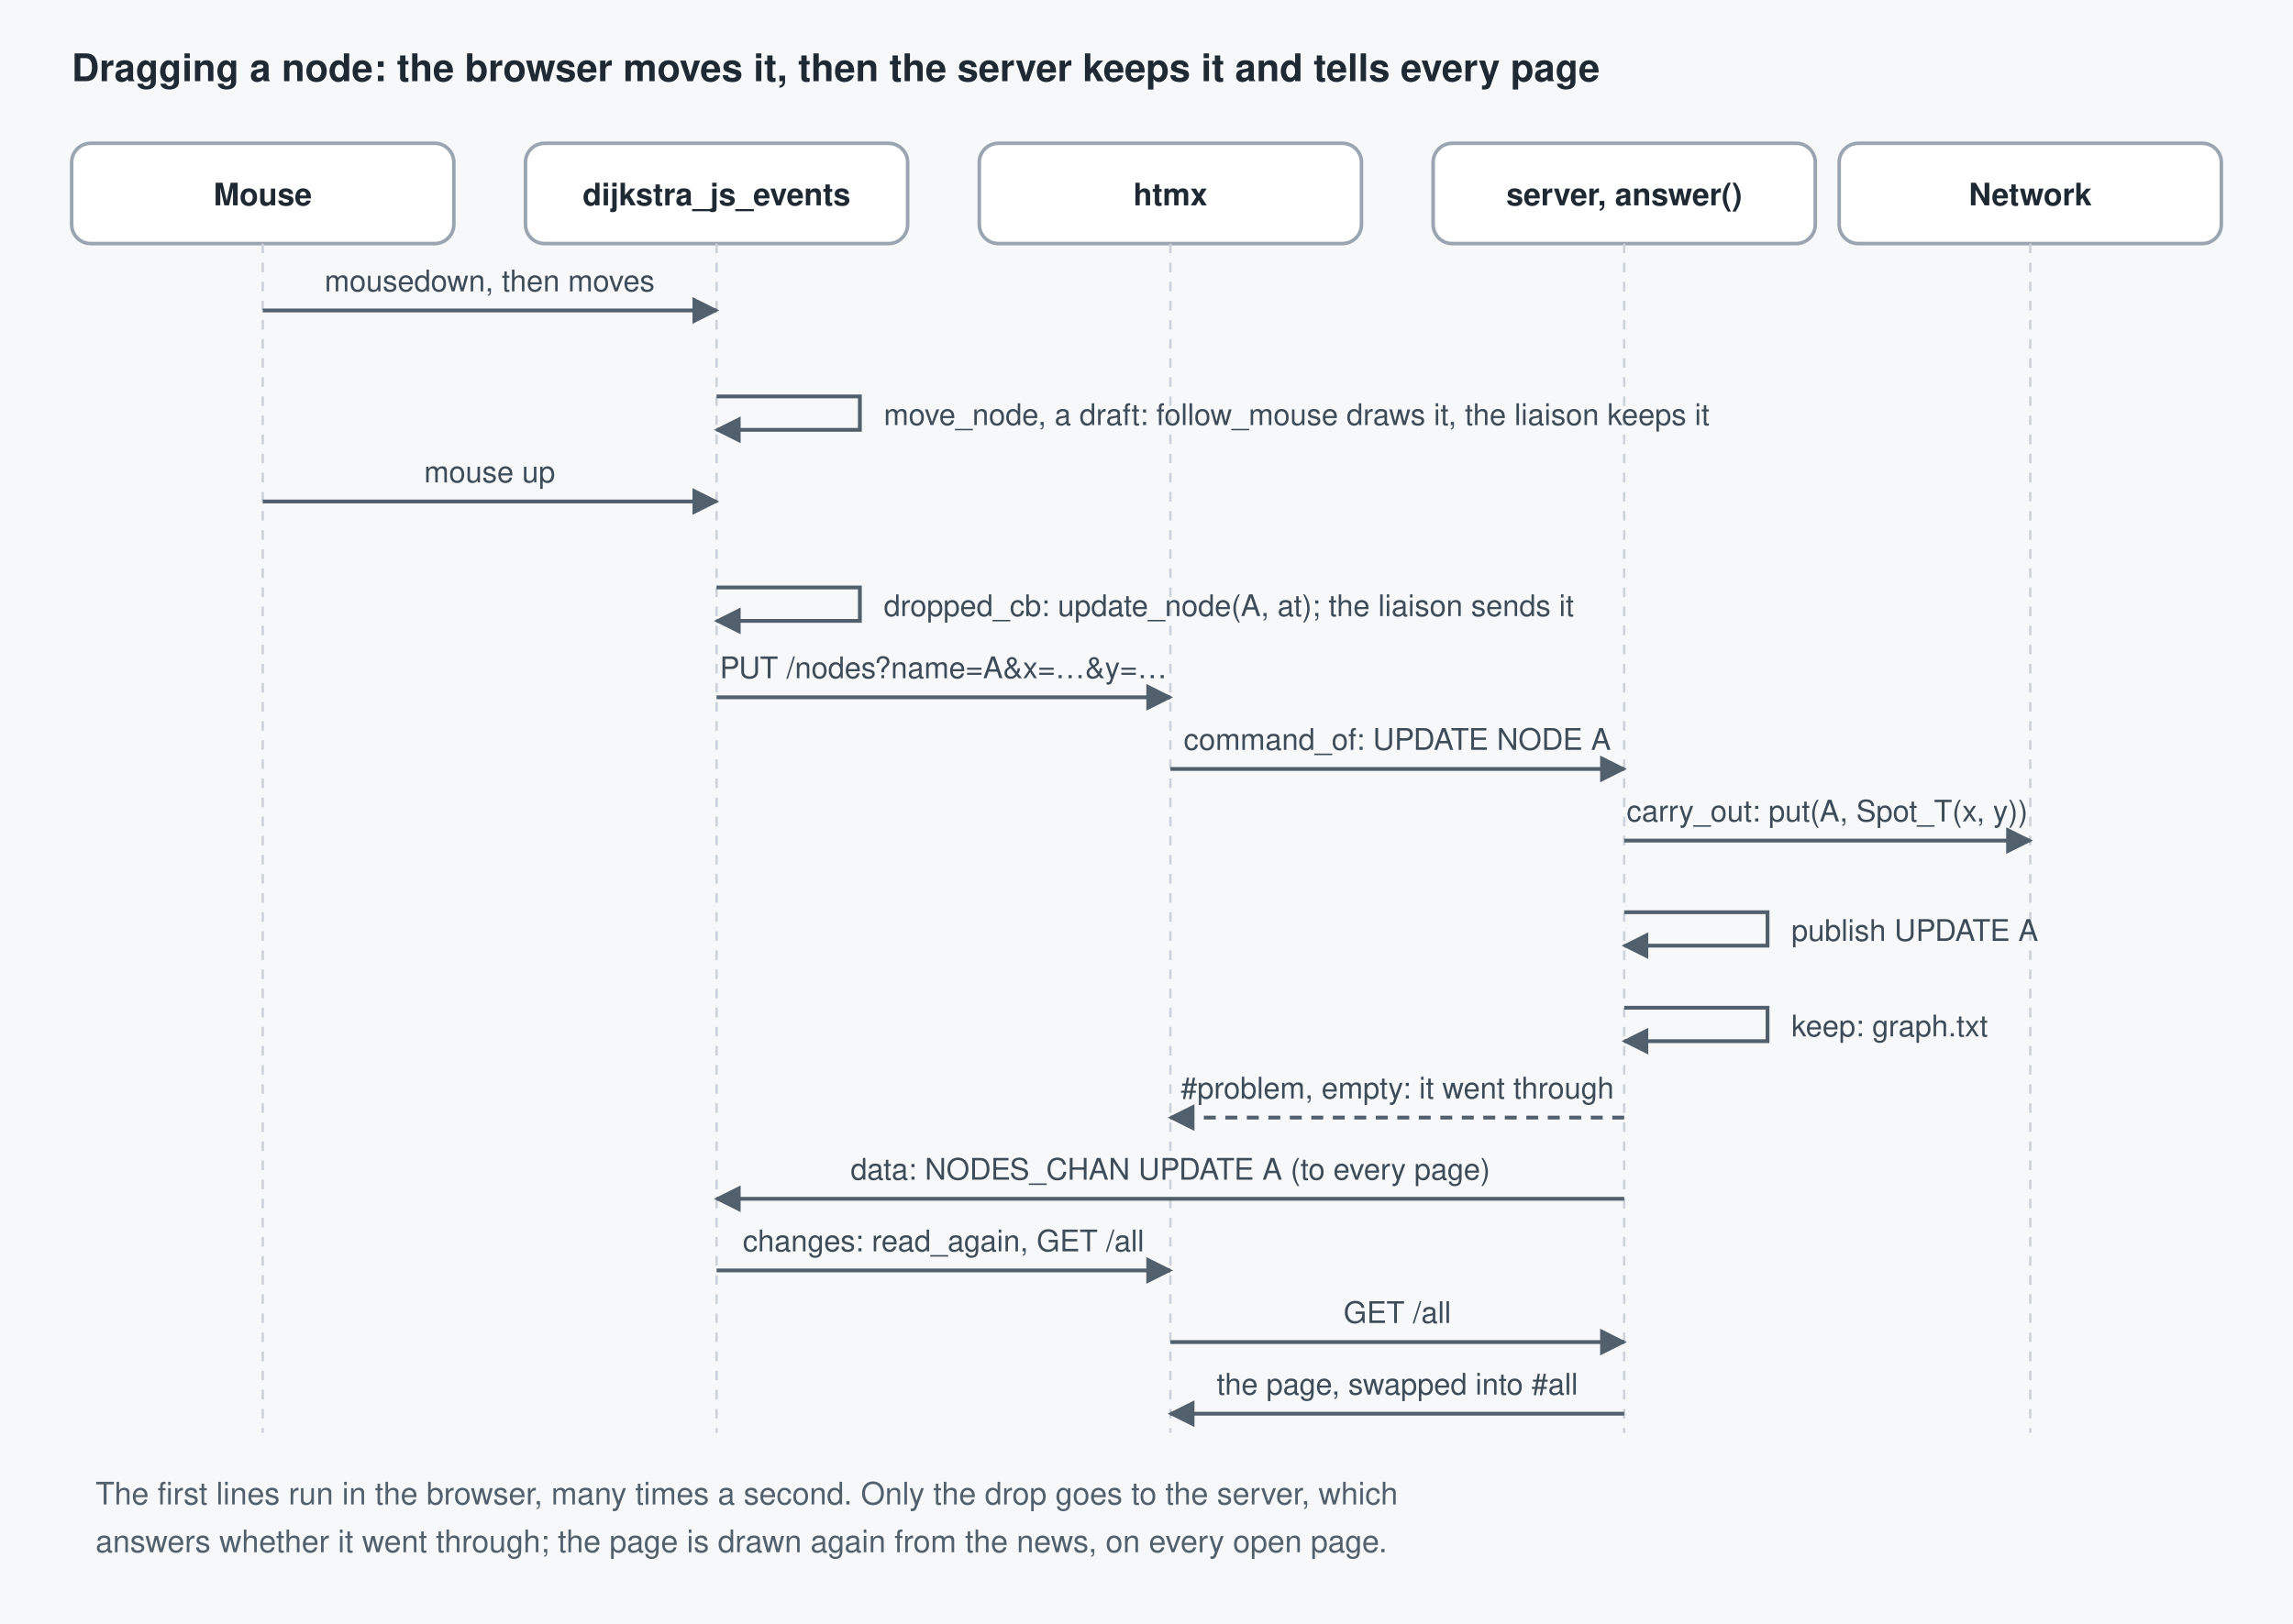
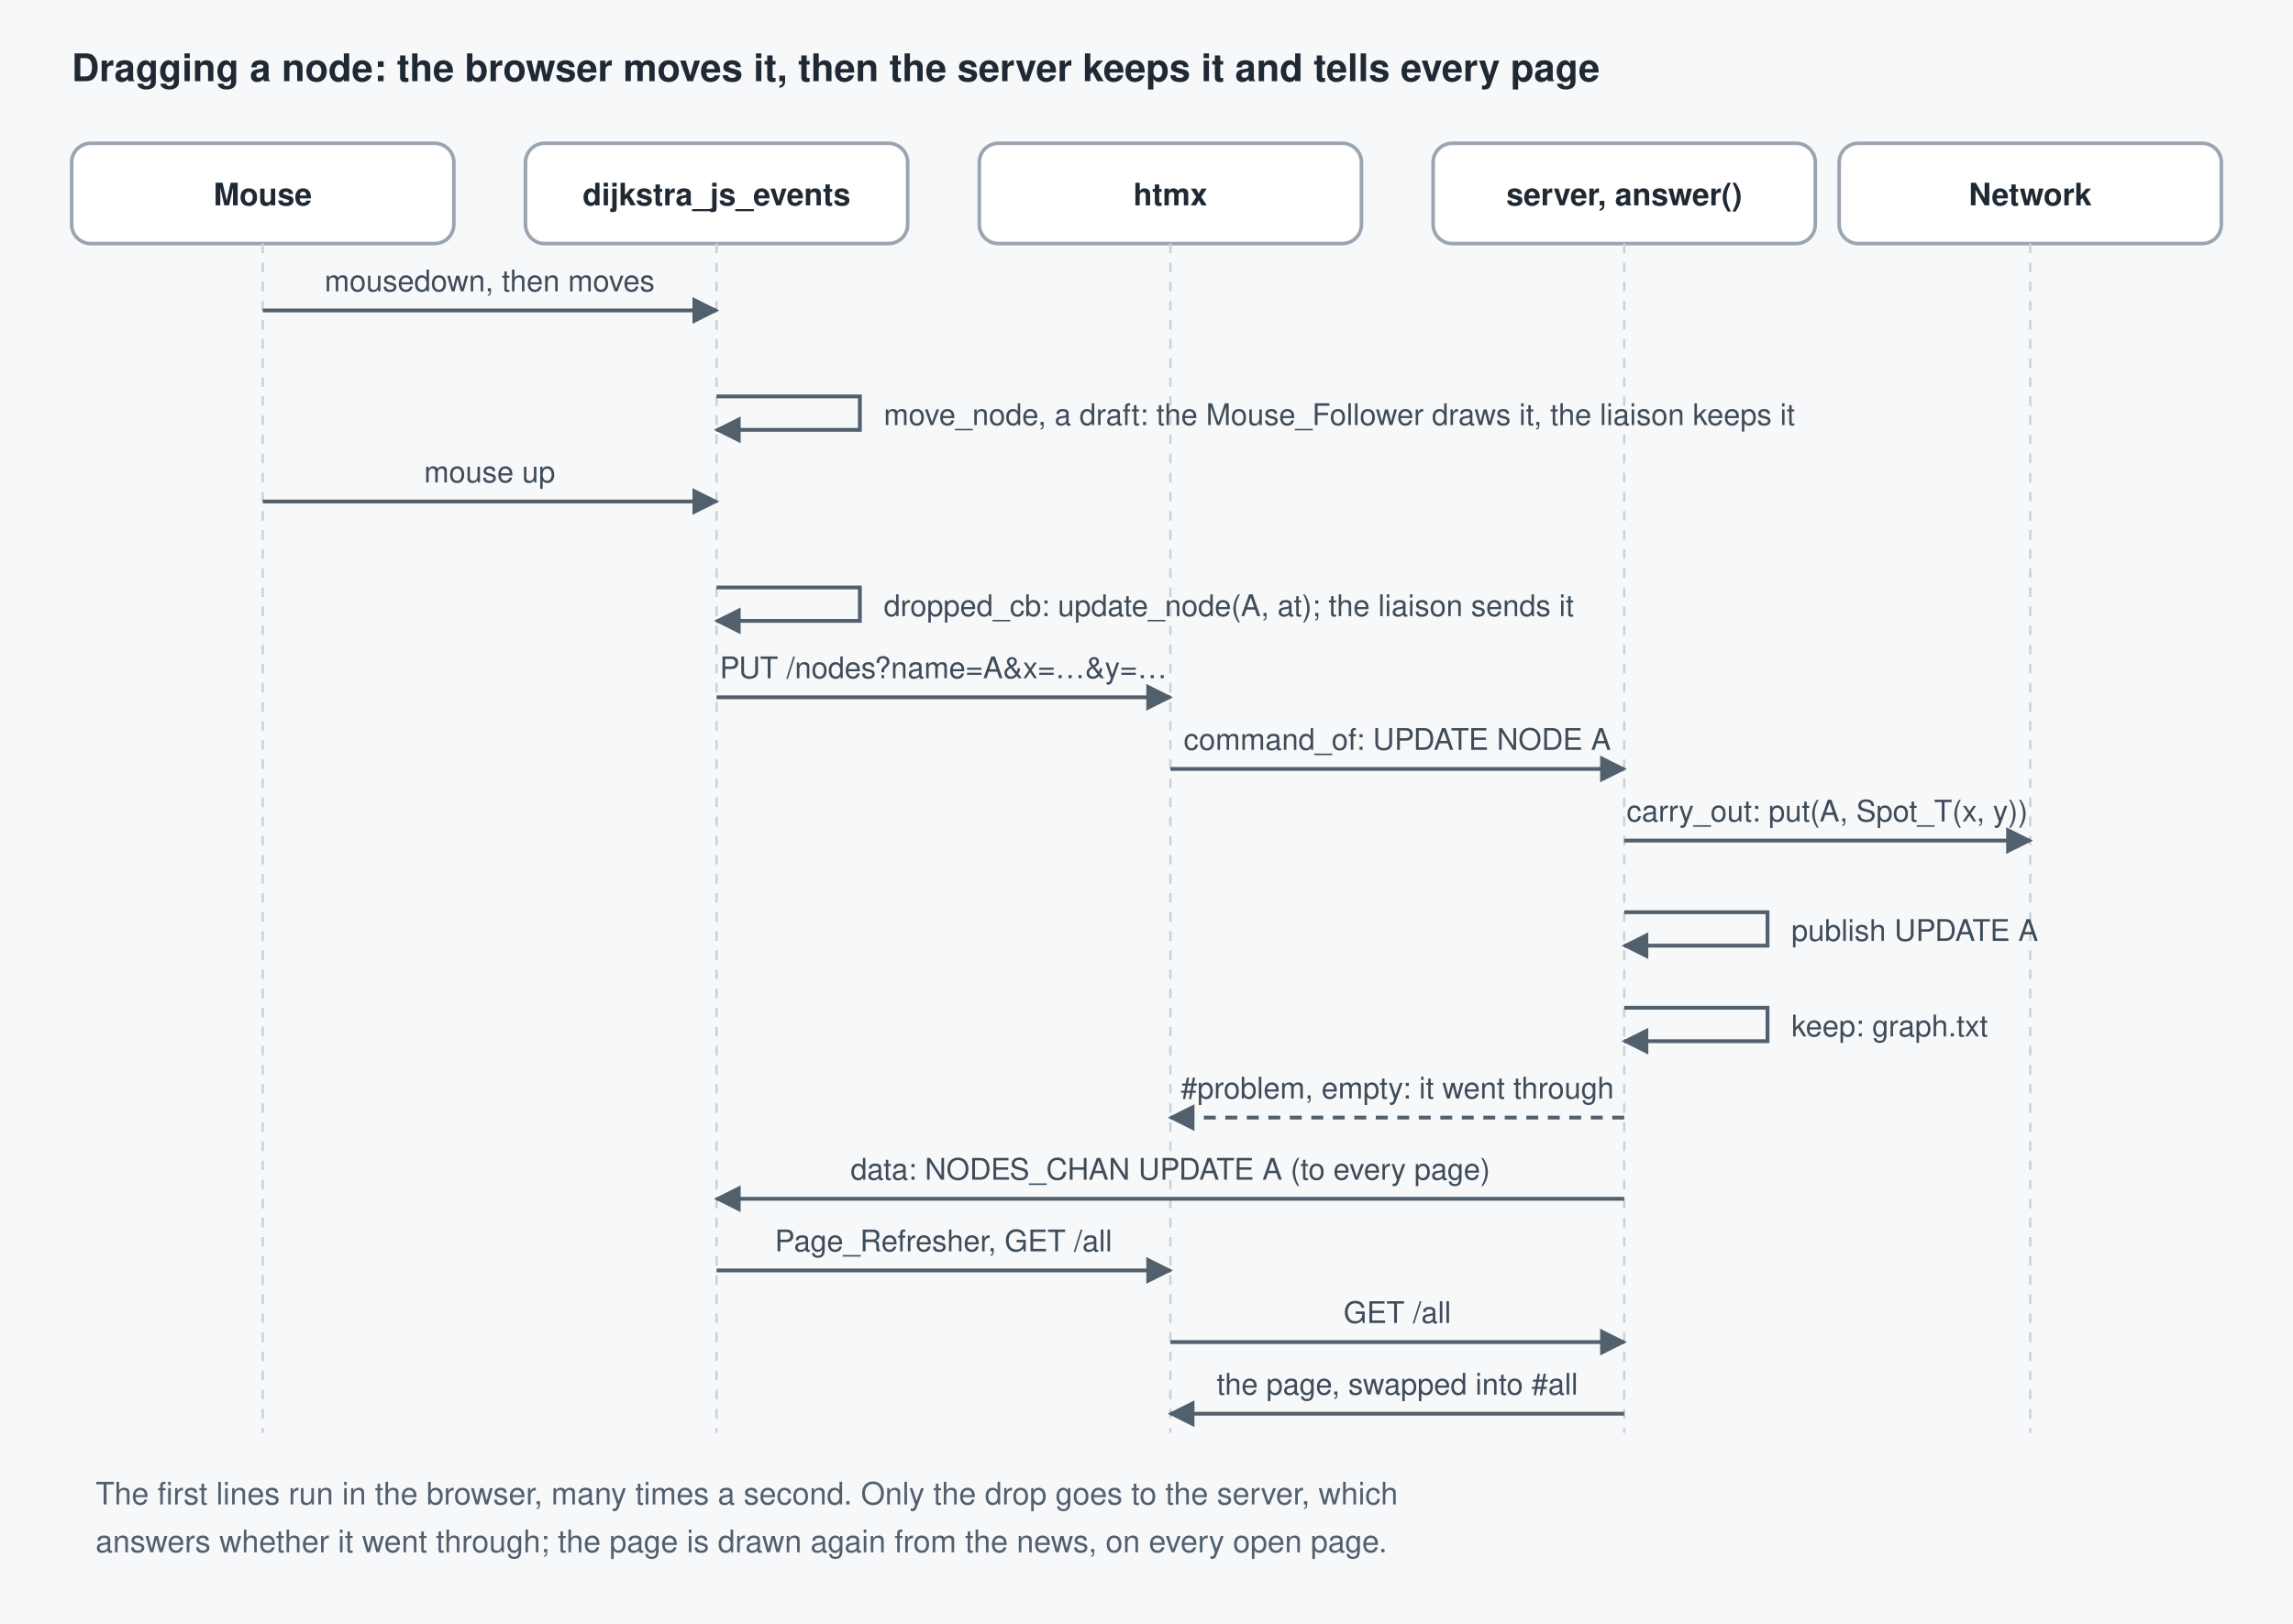
<svg xmlns="http://www.w3.org/2000/svg" width="960" height="680" viewBox="0 0 960 680" font-family="system-ui, -apple-system, Segoe UI, Helvetica, Arial, sans-serif">
  <defs>
    <marker id="a" viewBox="0 0 10 10" refX="9" refY="5" markerWidth="7" markerHeight="7" orient="auto-start-reverse">
      <path d="M 0 0 L 10 5 L 0 10 z" fill="#52606d" />
    </marker>
  </defs>
  <rect width="100%" height="100%" fill="#f7f8fa" />
  <text x="30" y="34" font-size="16" fill="#1f2933" font-weight="700" text-anchor="start">Dragging a node: the browser moves it, then the server keeps it and tells every page</text>
  <rect x="30" y="60" width="160" height="42" rx="8" fill="#ffffff" stroke="#9aa5b1" stroke-width="1.5" />
  <text x="110.0" y="86.0" text-anchor="middle" font-size="13" fill="#1f2933" font-weight="700">Mouse</text>
  <line x1="110" y1="102" x2="110" y2="600" stroke="#cbd2d9" stroke-dasharray="4 4" />
  <rect x="220" y="60" width="160" height="42" rx="8" fill="#ffffff" stroke="#9aa5b1" stroke-width="1.5" />
  <text x="300.0" y="86.0" text-anchor="middle" font-size="13" fill="#1f2933" font-weight="700">dijkstra_js_events</text>
  <line x1="300" y1="102" x2="300" y2="600" stroke="#cbd2d9" stroke-dasharray="4 4" />
  <rect x="410" y="60" width="160" height="42" rx="8" fill="#ffffff" stroke="#9aa5b1" stroke-width="1.5" />
  <text x="490.0" y="86.0" text-anchor="middle" font-size="13" fill="#1f2933" font-weight="700">htmx</text>
  <line x1="490" y1="102" x2="490" y2="600" stroke="#cbd2d9" stroke-dasharray="4 4" />
  <rect x="600" y="60" width="160" height="42" rx="8" fill="#ffffff" stroke="#9aa5b1" stroke-width="1.5" />
  <text x="680.0" y="86.0" text-anchor="middle" font-size="13" fill="#1f2933" font-weight="700">server, answer()</text>
  <line x1="680" y1="102" x2="680" y2="600" stroke="#cbd2d9" stroke-dasharray="4 4" />
  <rect x="770" y="60" width="160" height="42" rx="8" fill="#ffffff" stroke="#9aa5b1" stroke-width="1.5" />
  <text x="850.0" y="86.0" text-anchor="middle" font-size="13" fill="#1f2933" font-weight="700">Network</text>
  <line x1="850" y1="102" x2="850" y2="600" stroke="#cbd2d9" stroke-dasharray="4 4" />
  <line x1="110" y1="130" x2="300" y2="130" stroke="#52606d" stroke-width="1.6" marker-end="url(#a)" />
  <text x="205.0" y="122" font-size="12.5" fill="#3e4c59" font-weight="400" text-anchor="middle">mousedown, then moves</text>
  <path d="M 300 166 h 60 v 14 h -60" fill="none" stroke="#52606d" stroke-width="1.6" marker-end="url(#a)" />
-   <text x="370" y="178" font-size="12.5" fill="#3e4c59" font-weight="400" text-anchor="start">move_node, a draft: follow_mouse draws it, the liaison keeps it</text>
+   <text x="370" y="178" font-size="12.5" fill="#3e4c59" font-weight="400" text-anchor="start">move_node, a draft: the Mouse_Follower draws it, the liaison keeps it</text>
  <line x1="110" y1="210" x2="300" y2="210" stroke="#52606d" stroke-width="1.6" marker-end="url(#a)" />
  <text x="205.0" y="202" font-size="12.5" fill="#3e4c59" font-weight="400" text-anchor="middle">mouse up</text>
  <path d="M 300 246 h 60 v 14 h -60" fill="none" stroke="#52606d" stroke-width="1.6" marker-end="url(#a)" />
  <text x="370" y="258" font-size="12.5" fill="#3e4c59" font-weight="400" text-anchor="start">dropped_cb: update_node(A, at); the liaison sends it</text>
  <line x1="300" y1="292" x2="490" y2="292" stroke="#52606d" stroke-width="1.6" marker-end="url(#a)" />
  <text x="395.0" y="284" font-size="12.5" fill="#3e4c59" font-weight="400" text-anchor="middle">PUT /nodes?name=A&amp;x=…&amp;y=…</text>
  <line x1="490" y1="322" x2="680" y2="322" stroke="#52606d" stroke-width="1.6" marker-end="url(#a)" />
  <text x="585.0" y="314" font-size="12.5" fill="#3e4c59" font-weight="400" text-anchor="middle">command_of: UPDATE NODE A</text>
  <line x1="680" y1="352" x2="850" y2="352" stroke="#52606d" stroke-width="1.6" marker-end="url(#a)" />
  <text x="765.0" y="344" font-size="12.5" fill="#3e4c59" font-weight="400" text-anchor="middle">carry_out: put(A, Spot_T(x, y))</text>
  <path d="M 680 382 h 60 v 14 h -60" fill="none" stroke="#52606d" stroke-width="1.6" marker-end="url(#a)" />
  <text x="750" y="394" font-size="12.5" fill="#3e4c59" font-weight="400" text-anchor="start">publish UPDATE A</text>
  <path d="M 680 422 h 60 v 14 h -60" fill="none" stroke="#52606d" stroke-width="1.6" marker-end="url(#a)" />
  <text x="750" y="434" font-size="12.5" fill="#3e4c59" font-weight="400" text-anchor="start">keep: graph.txt</text>
  <line x1="680" y1="468" x2="490" y2="468" stroke="#52606d" stroke-width="1.6" stroke-dasharray="5 4" marker-end="url(#a)" />
  <text x="585.0" y="460" font-size="12.5" fill="#3e4c59" font-weight="400" text-anchor="middle">#problem, empty: it went through</text>
  <line x1="680" y1="502" x2="300" y2="502" stroke="#52606d" stroke-width="1.6" marker-end="url(#a)" />
  <text x="490.0" y="494" font-size="12.5" fill="#3e4c59" font-weight="400" text-anchor="middle">data: NODES_CHAN UPDATE A (to every page)</text>
  <line x1="300" y1="532" x2="490" y2="532" stroke="#52606d" stroke-width="1.6" marker-end="url(#a)" />
-   <text x="395.0" y="524" font-size="12.5" fill="#3e4c59" font-weight="400" text-anchor="middle">changes: read_again, GET /all</text>
+   <text x="395.0" y="524" font-size="12.5" fill="#3e4c59" font-weight="400" text-anchor="middle">Page_Refresher, GET /all</text>
  <line x1="490" y1="562" x2="680" y2="562" stroke="#52606d" stroke-width="1.6" marker-end="url(#a)" />
  <text x="585.0" y="554" font-size="12.5" fill="#3e4c59" font-weight="400" text-anchor="middle">GET /all</text>
  <line x1="680" y1="592" x2="490" y2="592" stroke="#52606d" stroke-width="1.6" marker-end="url(#a)" />
  <text x="585.0" y="584" font-size="12.5" fill="#3e4c59" font-weight="400" text-anchor="middle">the page, swapped into #all</text>
  <text x="40" y="630" font-size="13" fill="#52606d" font-weight="400" text-anchor="start">The first lines run in the browser, many times a second. Only the drop goes to the server, which</text>
  <text x="40" y="650" font-size="13" fill="#52606d" font-weight="400" text-anchor="start">answers whether it went through; the page is drawn again from the news, on every open page.</text>
</svg>
